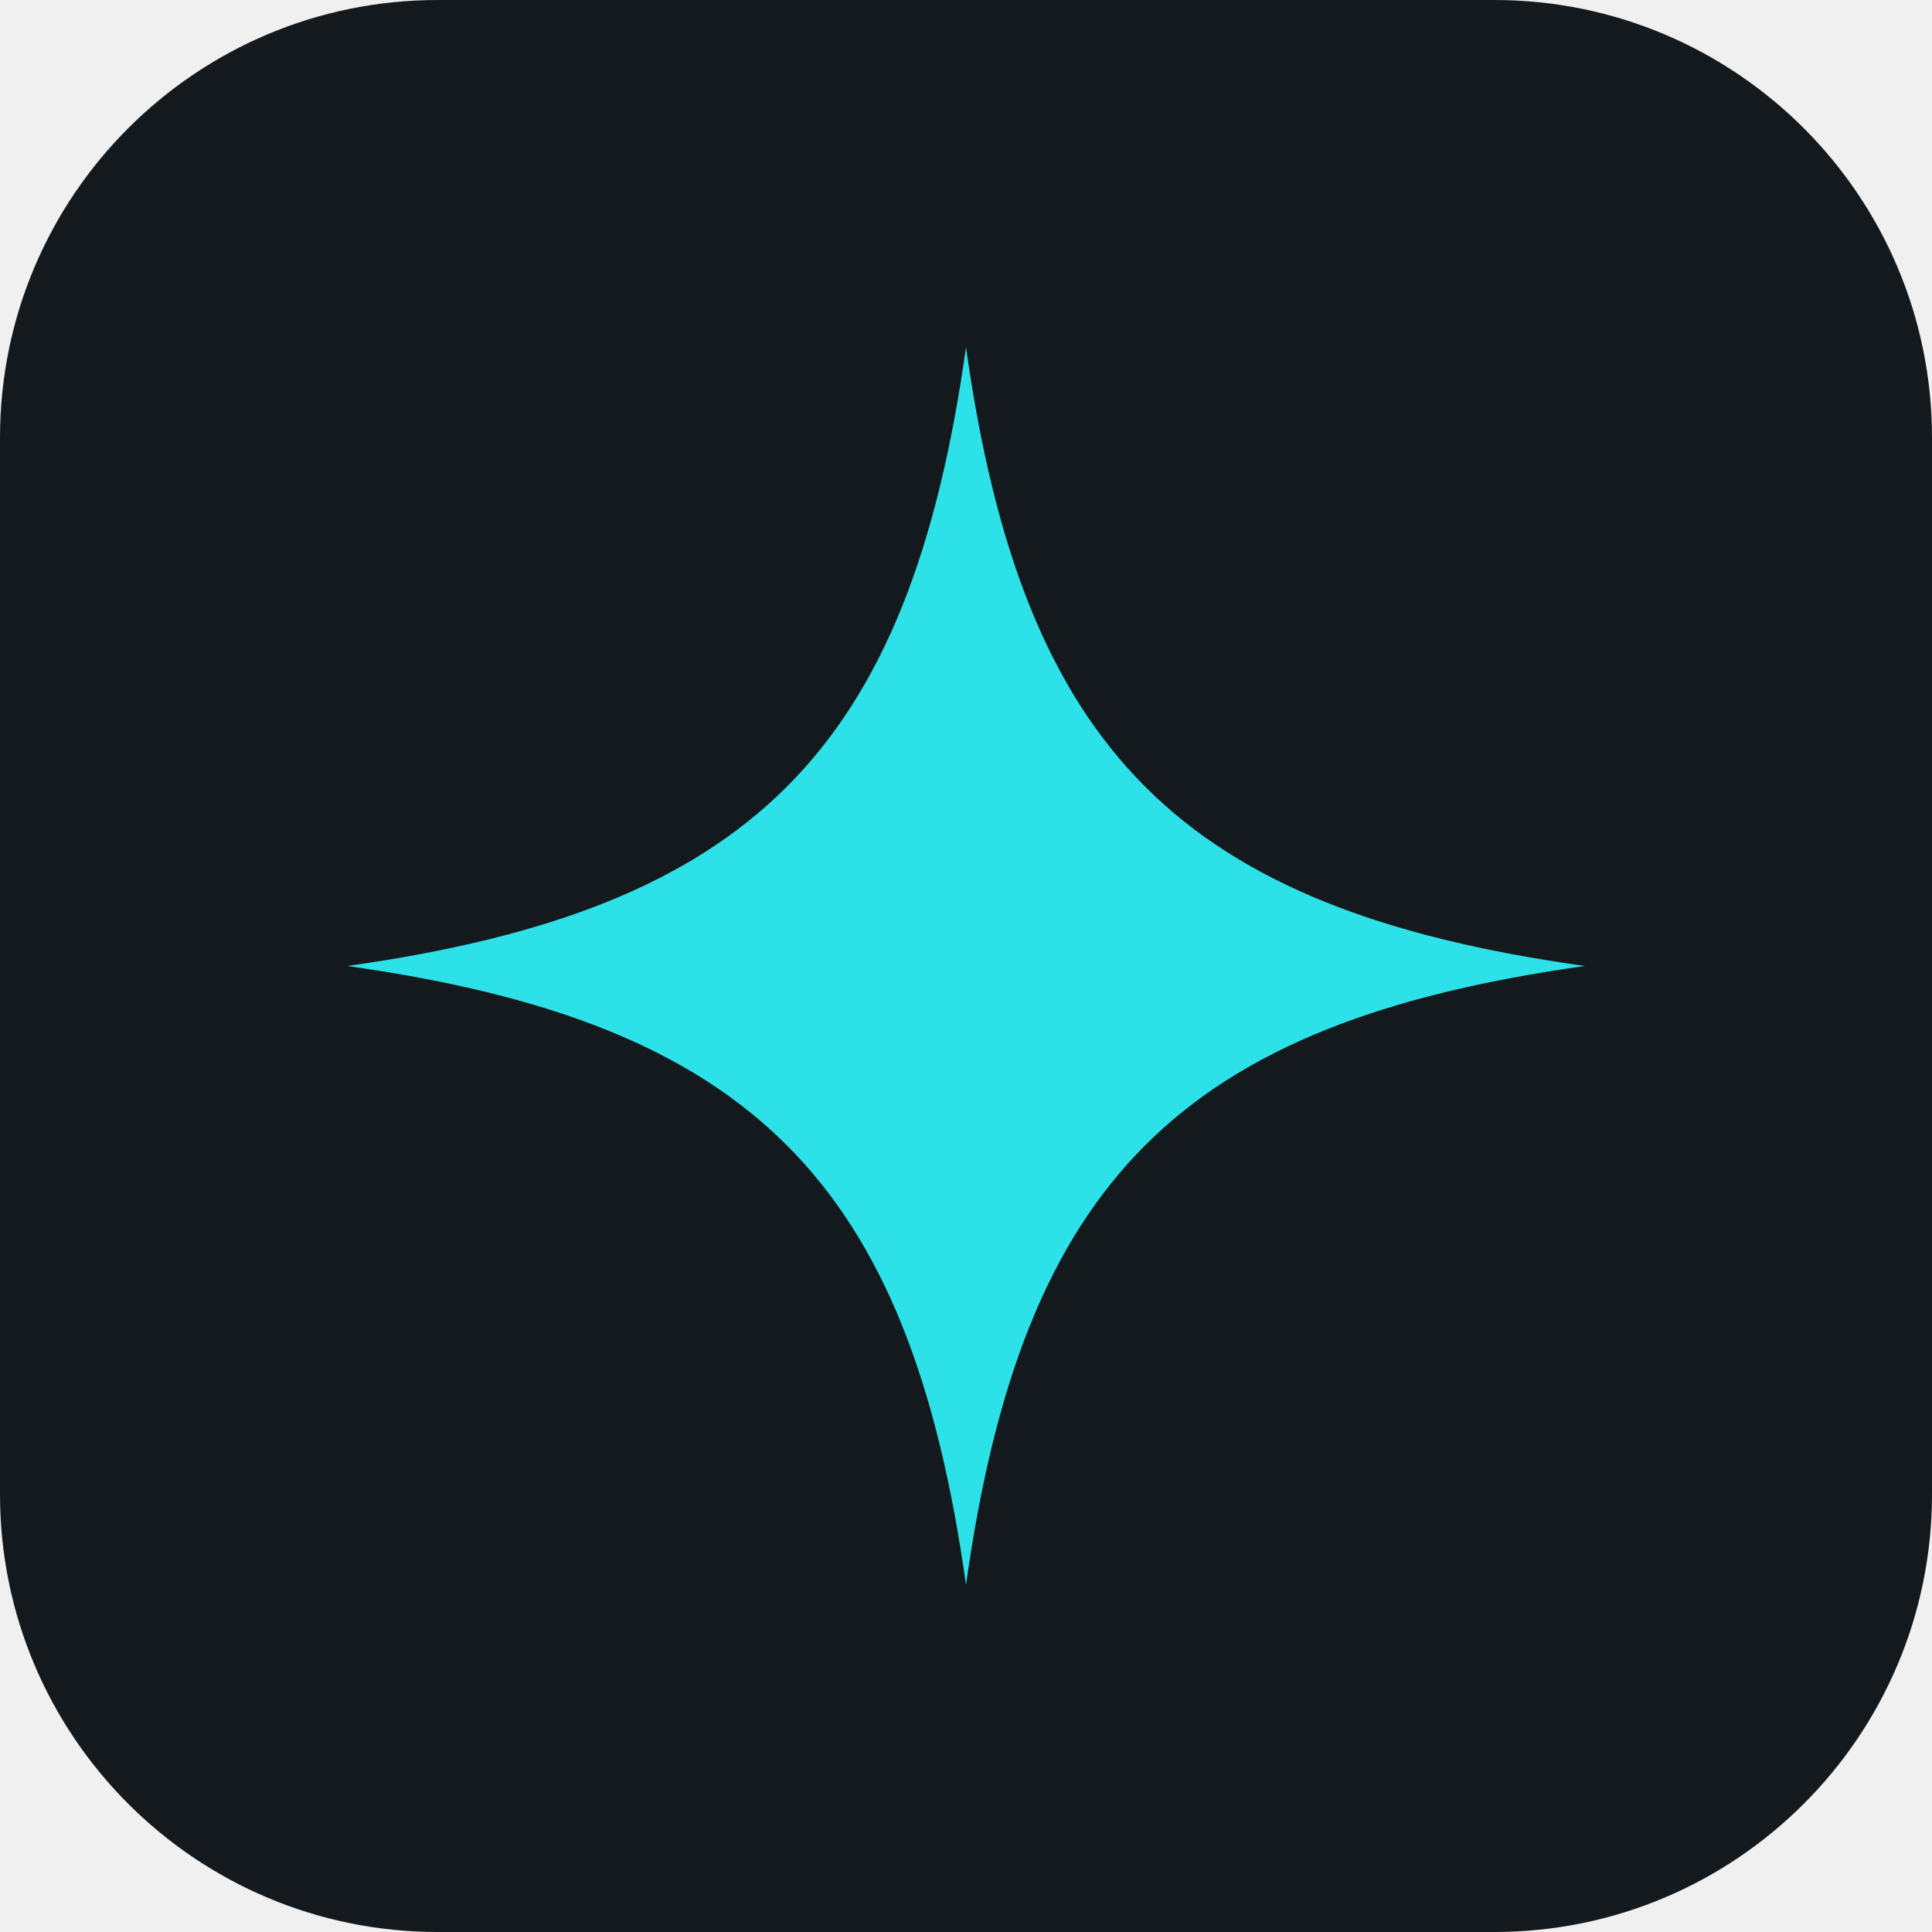
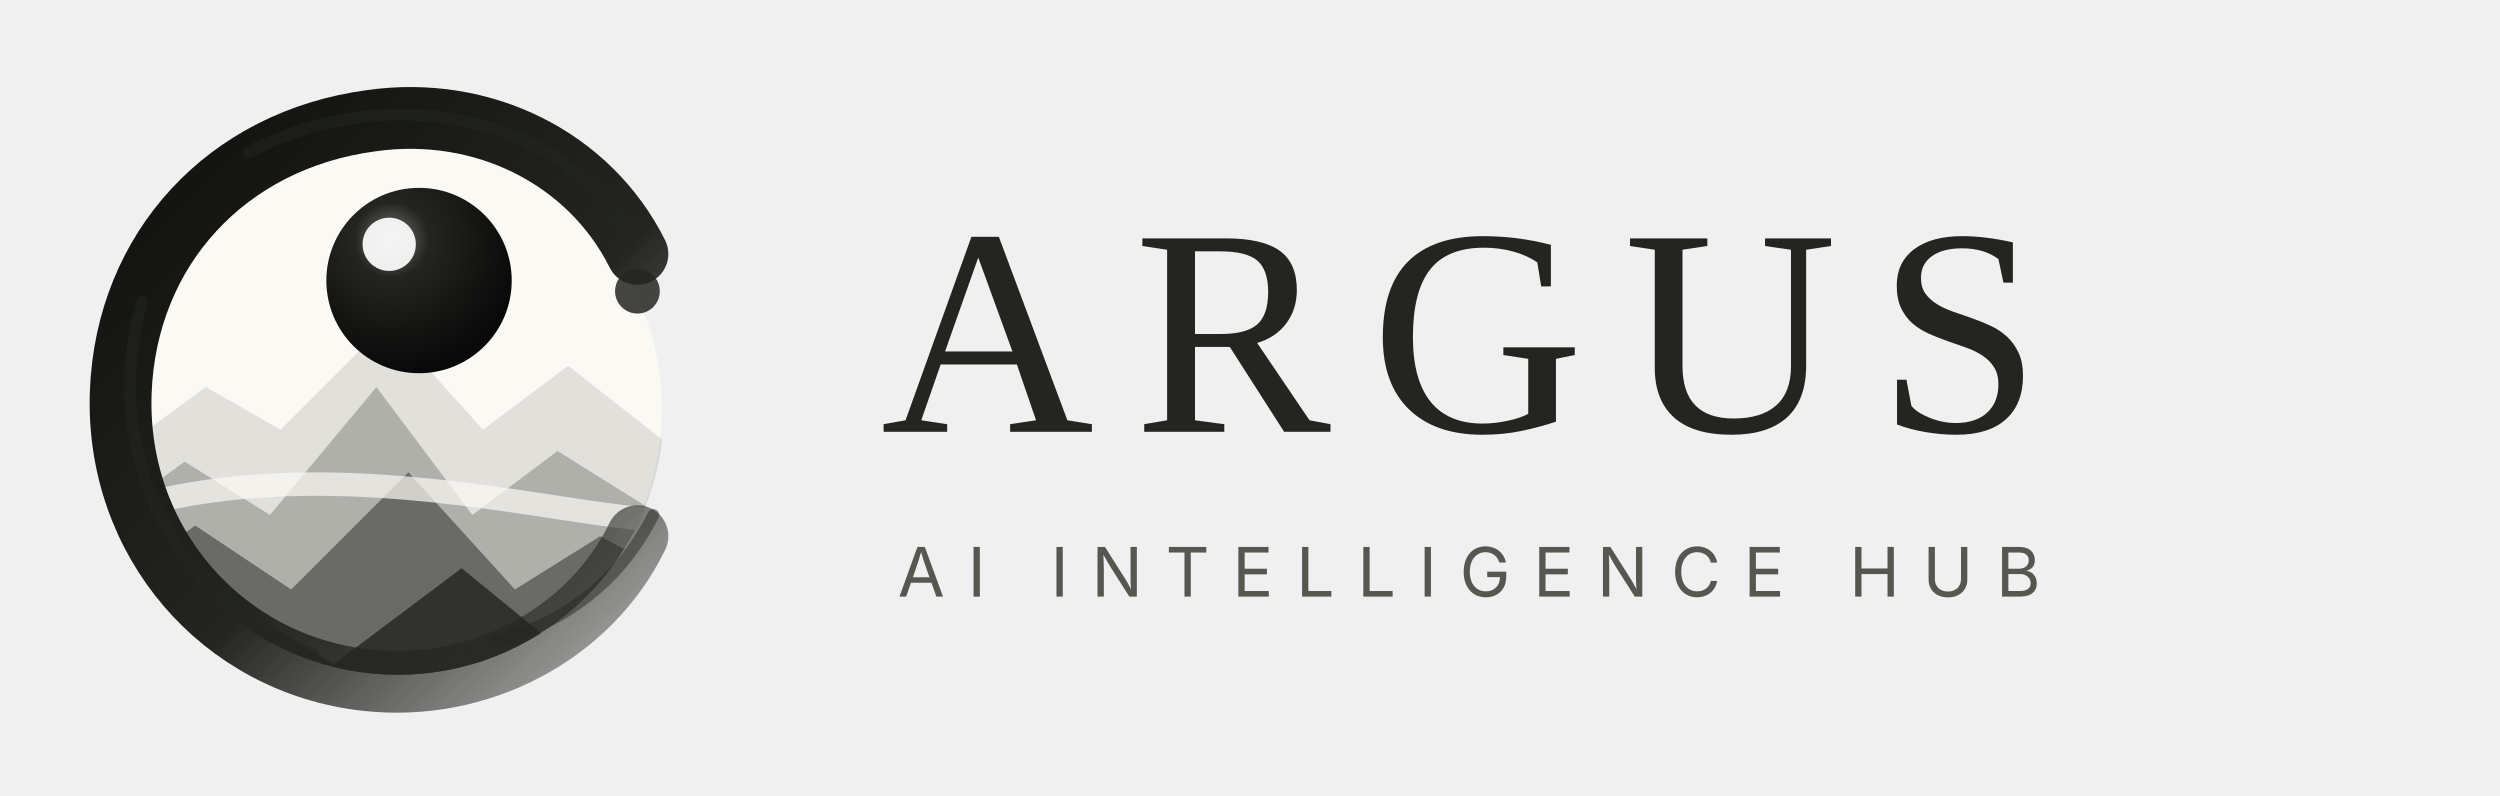
- <svg xmlns="http://www.w3.org/2000/svg" viewBox="0 0 512 512">
-   <rect width="512" height="512" rx="116" fill="#13191c" />
-   <path d="M256 92C271 199 313 241 420 256C313 271 271 313 256 420C241 313 199 271 92 256C199 241 241 199 256 92Z" fill="#2ce2e8" />
+ <svg xmlns="http://www.w3.org/2000/svg" viewBox="0 0 440 140" role="img" aria-label="ARGUS — AI Intelligence Hub">
+   <defs>
+     <clipPath id="eye">
+       <circle cx="32" cy="33" r="25" />
+     </clipPath>
+     <radialGradient id="pupil" cx="35%" cy="28%" r="72%">
+       <stop stop-color="#777972" />
+       <stop offset=".28" stop-color="#242521" />
+       <stop offset="1" stop-color="#080908" />
+     </radialGradient>
+     <linearGradient id="ink" x1="8" y1="8" x2="54" y2="56" gradientUnits="userSpaceOnUse">
+       <stop stop-color="#11120f" />
+       <stop offset=".58" stop-color="#242521" />
+       <stop offset="1" stop-color="#242521" stop-opacity=".38" />
+     </linearGradient>
+   </defs>
+   <g transform="translate(10 10) scale(1.875)">
+     <circle cx="32" cy="33" r="24.8" fill="#FBF9F4" />
+     <g clip-path="url(#eye)">
+       <path d="M3 39 14 31 21 35 31 25 40 35 48 29 62 40V64H3Z" fill="#242521" opacity=".12" />
+       <path d="M1 46 12 38 20 43 30 31 39 43 47 37 63 47V64H1Z" fill="#242521" opacity=".26" />
+       <path d="M0 53 13 44 22 50 33 39 43 50 51 45 64 52V64H0Z" fill="#242521" opacity=".5" />
+       <path d="M0 60 16 51 26 57 38 48 49 57 64 52V64H0Z" fill="#242521" opacity=".82" />
+       <path d="M8 42c12-3 24-2 37 0s14 2 20 0" fill="none" stroke="#FBF9F4" stroke-width="2.2" opacity=".7" />
+     </g>
+     <path d="M54.5 18.5C50 9.5 40 4.5 29.5 6 16 7.8 6.5 18 6 31.5 5.5 45.5 15.5 57 29 58.5c10.5 1.2 21-4.2 25.5-13.5" fill="none" stroke="url(#ink)" stroke-width="5.8" stroke-linecap="round" />
+     <path d="M53 15.5C46 5 30 2.5 18 9M8 23C4 37 11 51 24 56M41 55c7-2 12-6 15-12" fill="none" stroke="#242521" stroke-width="1.1" stroke-linecap="round" opacity=".48" />
+     <circle cx="34" cy="21" r="8.7" fill="url(#pupil)" />
+     <circle cx="31.2" cy="17.6" r="2.5" fill="#fff" opacity=".92" />
+     <circle cx="54.5" cy="22" r="2.1" fill="#242521" opacity=".85" />
+   </g>
+   <text x="155" y="76" fill="#242521" font-family="Georgia, 'Times New Roman', serif" font-size="52" letter-spacing="7">ARGUS</text>
+   <text x="158" y="105" fill="#555750" font-family="Inter, Arial, sans-serif" font-size="12" letter-spacing="4">AI INTELLIGENCE HUB</text>
</svg>
